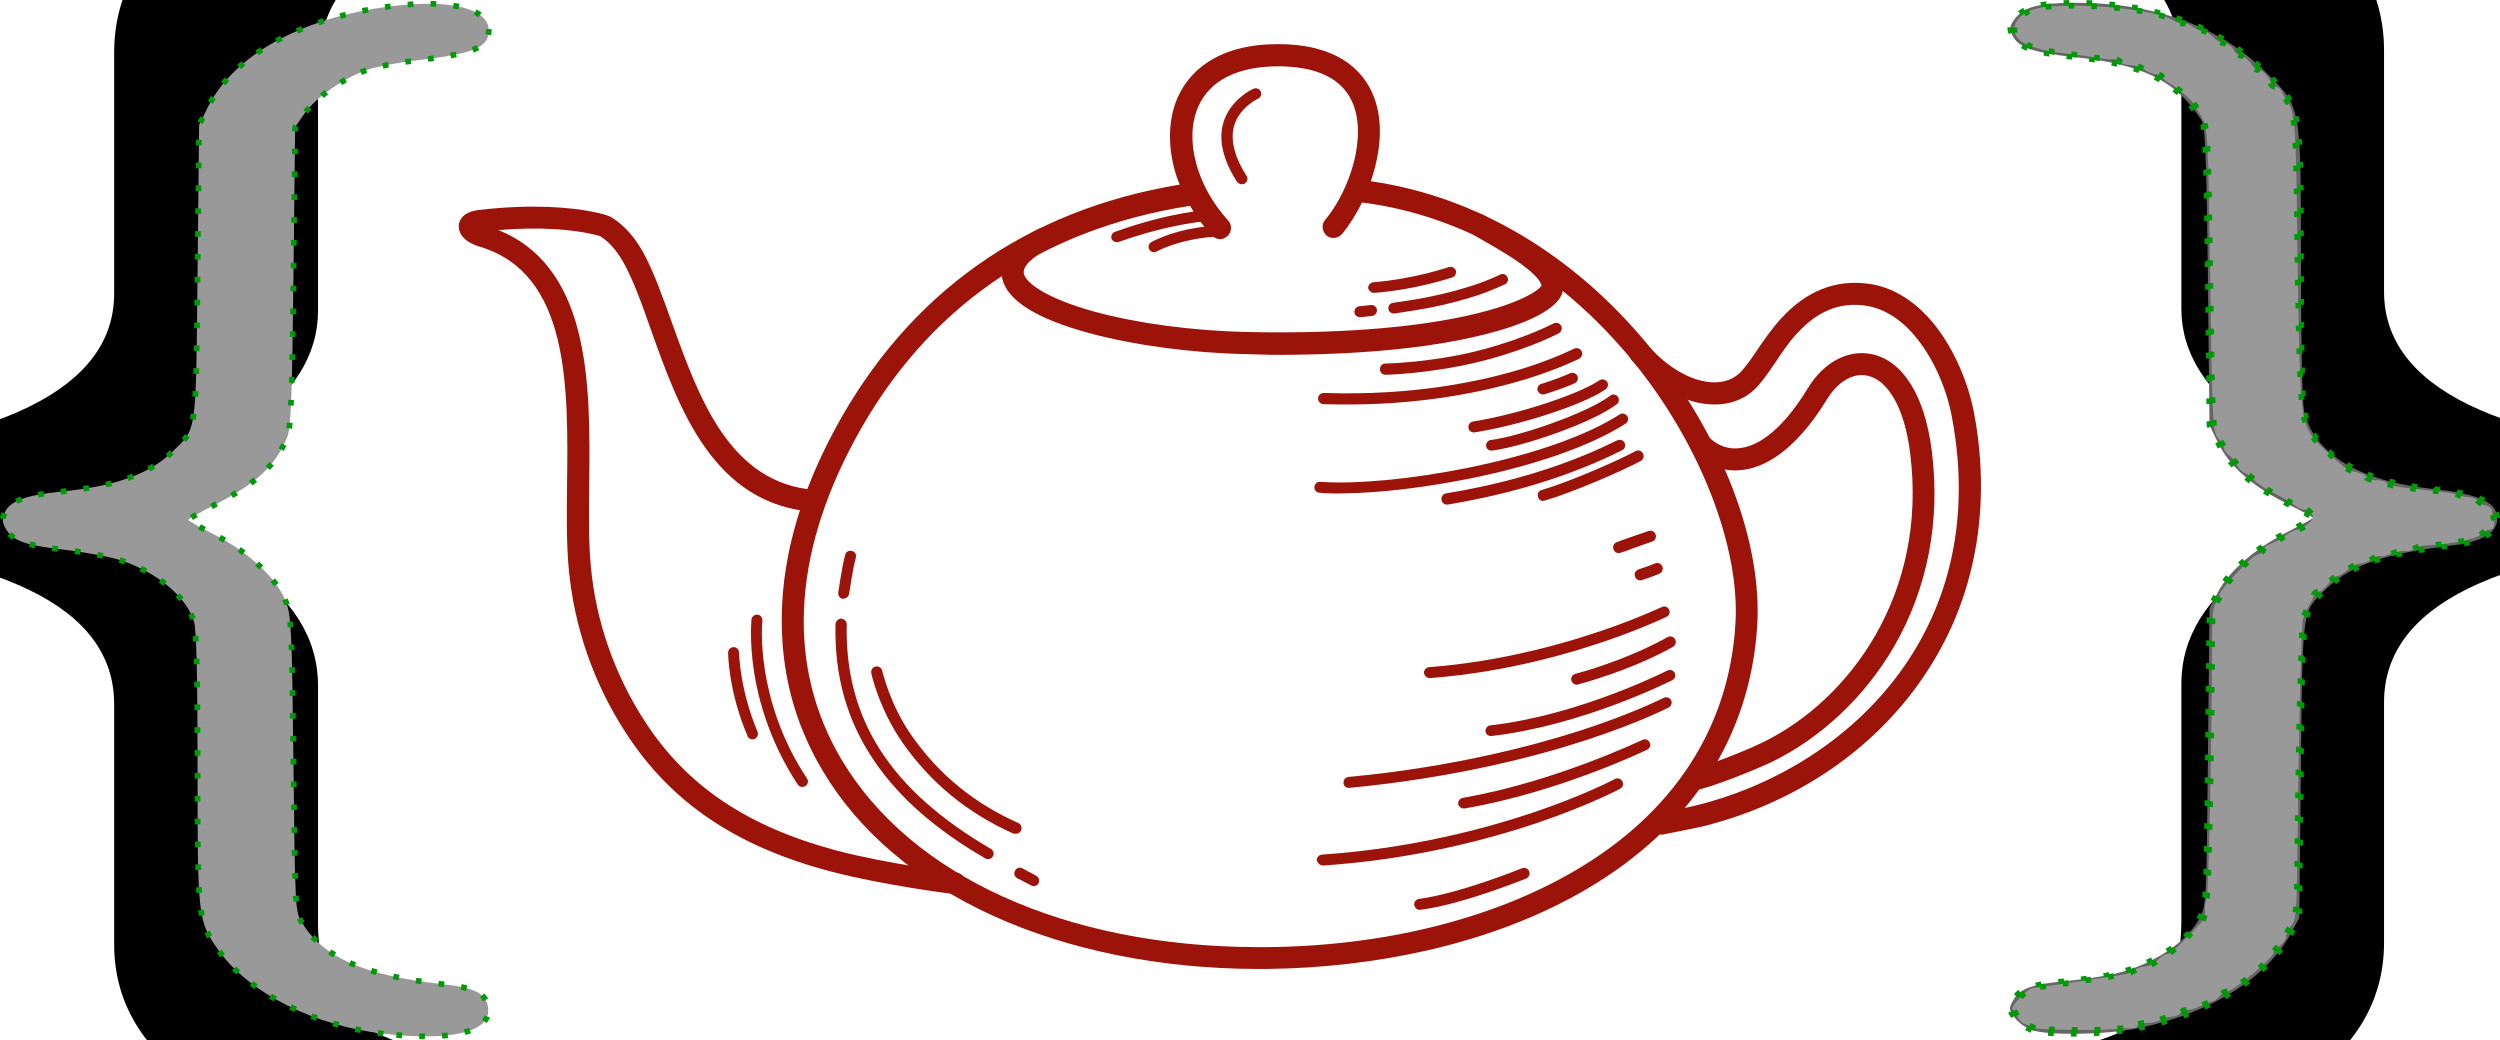
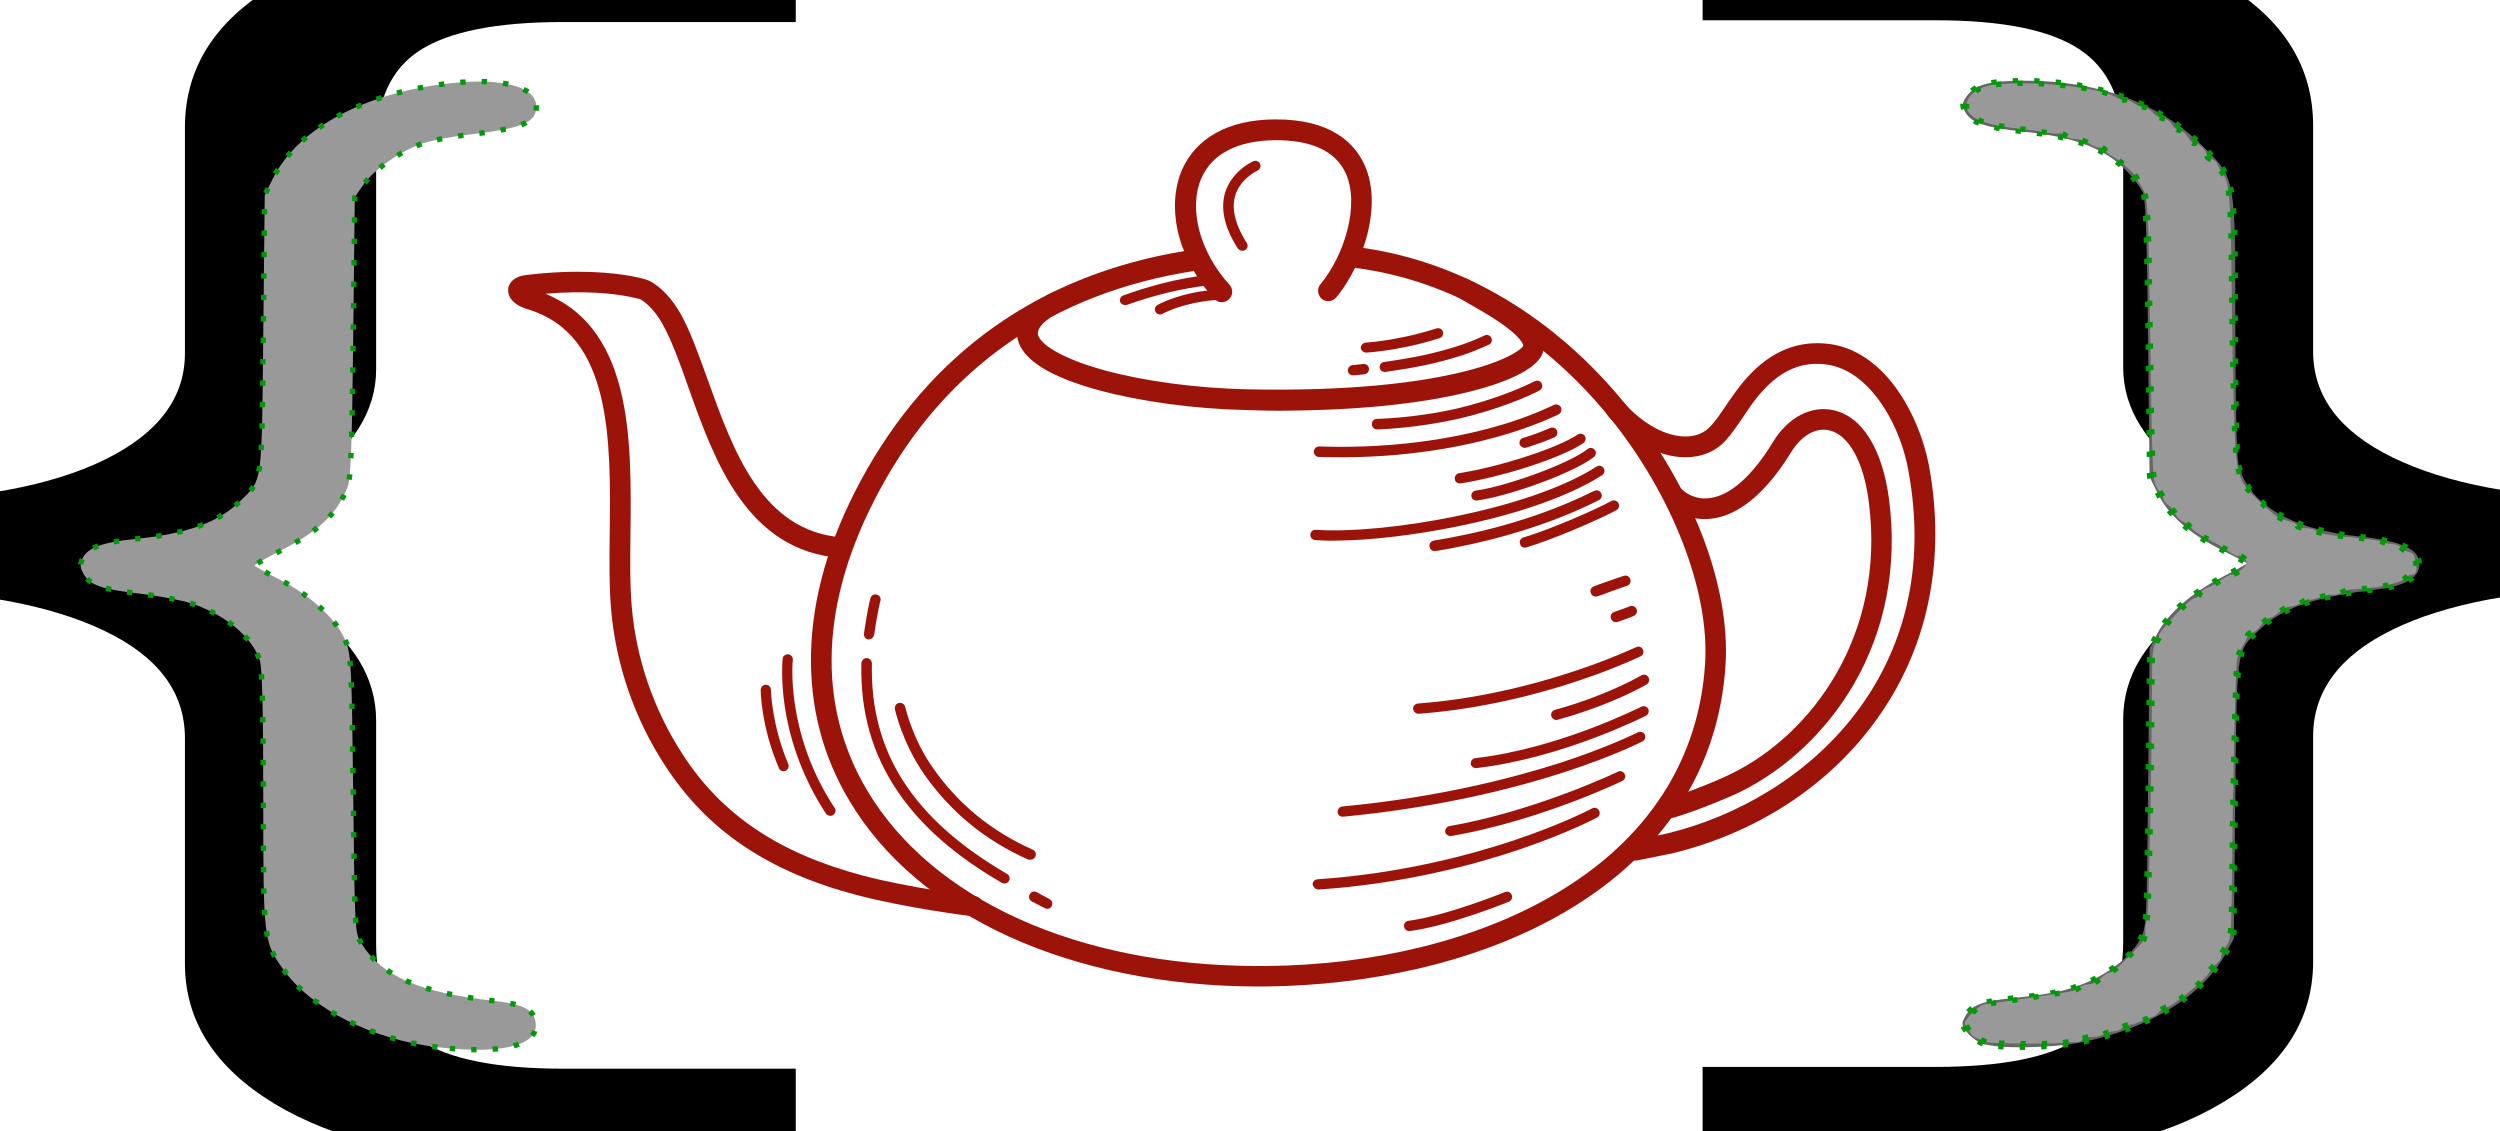
- <svg xmlns="http://www.w3.org/2000/svg" version="1.1" id="Layer_1" x="0px" y="0px" viewBox="0 0 824.236 342.635" xml:space="preserve" width="824.236" height="342.635">
+ <svg xmlns="http://www.w3.org/2000/svg" version="1.1" id="Layer_1" x="0px" y="0px" viewBox="0 0 160.194 72.435" xml:space="preserve" width="160.194" height="72.435">
  <defs id="defs1042" />
  <style type="text/css" id="style950">
	.st0{fill:#9C130A;}
	.st1{fill:#666666;}
</style>
-   <g id="g1037" style="display:inline" transform="translate(-557.84,-372.9438)">
+   <g id="g1037" style="display:inline" transform="matrix(0.1822215,0,0,0.1822215,-96.65067,-62.95886)">
    <g id="teapot" style="display:inline">
      <path class="st0" d="m 984,489.9 c 29,-0.3 48.3,-3.2 60,-5.9 9.4,-2.1 25.6,-6.8 28.7,-13.9 2.8,-6.5 -4.5,-12.4 -7,-14.4 -4.5,-3.6 -10.3,-7 -14.6,-9.4 -1.7,-1 -3.2,-1.8 -4.1,-2.4 -1.7,-1.1 -3.9,-0.6 -5,1.1 -1.1,1.7 -0.6,3.9 1.1,5 1.1,0.7 2.6,1.6 4.4,2.6 4,2.3 9.6,5.5 13.7,8.8 4.5,3.6 5,5.5 4.8,5.8 -0.5,1 -6,5.7 -23.9,9.7 -13.2,3 -36.6,6.3 -73.3,5.5 -17.6,-0.4 -35.9,-2.8 -50.1,-6.7 -16,-4.4 -22.6,-9.5 -23.3,-12.5 -0.5,-2.3 2.5,-5.4 8.3,-8.4 1.8,-0.9 2.5,-3.1 1.5,-4.9 -0.9,-1.8 -3.1,-2.5 -4.9,-1.5 -9.4,4.9 -13.4,10.5 -12,16.5 1.7,7.1 11.2,13.1 28.4,17.8 14.7,4 33.6,6.6 51.9,7 5.5,0.2 10.6,0.3 15.4,0.2 z" id="path952" />
      <g id="g956">
        <path class="st0" d="m 829.1,627.1 c 11.8,19.9 31.2,36.4 56.2,47.8 24.9,11.3 54.9,17.4 86.8,17.5 1.1,0 2.3,0 3.4,0 18.3,-0.2 36.2,-2.3 53.3,-6.2 19.4,-4.5 36.9,-11.2 51.9,-20 34.6,-20.2 54.2,-50.3 56.5,-87.1 0.8,-13.3 -1.9,-28.8 -8,-44.8 -6.2,-16.2 -15.5,-32.3 -27.1,-46.5 -25,-30.8 -57.5,-50.1 -92.3,-55.1 0.5,-1.5 1,-3.1 1.4,-4.7 1.7,-6.7 2.9,-16.4 -1.2,-25 -3.4,-7.1 -11.5,-15.6 -31.1,-15.5 -0.1,0 -0.2,0 -0.4,0 -16,0.1 -27.4,6.4 -32.4,17.6 -2.9,6.7 -3.3,14.7 -1.2,23.1 0.5,1.9 1.1,3.8 1.9,5.6 -50.7,8.4 -89.4,35.7 -113.6,80.5 -11.3,20.9 -17.2,41.4 -17.6,61 -0.4,18.8 4.1,36.1 13.5,51.8 z m 10.6,-109.2 c 23.3,-43.3 61.1,-69.4 110.5,-77.1 2,3.5 4.4,6.8 7.2,9.8 1.4,1.5 3.6,1.6 5.1,0.2 0.8,-0.7 1.2,-1.7 1.2,-2.7 0,-0.9 -0.3,-1.7 -0.9,-2.4 -10.5,-11.5 -14.6,-26.9 -9.9,-37.6 3.8,-8.6 12.8,-13.2 26.1,-13.3 12.6,0 20.9,3.8 24.5,11.4 5.3,11.2 -0.4,29.2 -8.8,39.3 -0.6,0.7 -0.8,1.5 -0.8,2.3 0,1 0.5,2.1 1.3,2.8 0.7,0.6 1.5,0.8 2.3,0.8 1,0 2.1,-0.5 2.8,-1.3 2.5,-3 4.7,-6.6 6.6,-10.4 33.7,4.3 65.3,22.8 89.6,52.7 21.9,27 35.1,60.9 33.5,86.3 -2.1,34.2 -20.4,62.3 -52.9,81.3 -27.3,16 -63.3,24.9 -101.6,25.2 -1.1,0 -2.3,0 -3.4,0 -62.8,-0.2 -113.9,-23.3 -136.8,-61.8 -18,-30.3 -16.5,-66.8 4.4,-105.5 z" id="path954" />
      </g>
      <path class="st0" d="m 967.3,433.7 c 0.3,0 0.7,-0.1 1,-0.3 0.8,-0.5 1.1,-1.7 0.5,-2.5 -3.2,-5 -6.4,-12.3 -3.3,-18.5 2.4,-4.8 7.1,-6.9 7.1,-6.9 0.9,-0.4 1.3,-1.5 0.9,-2.4 -0.4,-0.9 -1.5,-1.3 -2.4,-0.9 -0.2,0.1 -5.9,2.6 -8.9,8.6 -3.1,6.1 -1.9,13.8 3.5,22.1 0.4,0.5 1,0.8 1.6,0.8 z" id="path958" />
      <path class="st0" d="m 872.6,667.8 c 1.8,0 3.3,-1.4 3.6,-3.2 0.3,-2 -1.2,-3.8 -3.1,-4 -0.2,0 -23.1,-2.9 -39.3,-7.2 -29.4,-7.8 -49.6,-21.3 -63.4,-42.7 -10,-15.4 -16.2,-33.2 -17.8,-51.4 -0.7,-7.6 -0.6,-16.6 -0.5,-26.2 0.2,-16.5 0.4,-35.3 -3.6,-50.9 -4.3,-17 -13,-28 -26.3,-33.4 14.2,-1.2 24,0 28.8,0.9 3.7,0.7 4.6,1.1 4.7,1.1 2.9,1.8 5.4,4.7 7.6,8.5 3.3,5.9 6.2,13.9 9.2,22.5 9.1,25.6 20.5,57.5 53.6,59.9 2,0.1 3.7,-1.4 3.9,-3.3 0.1,-2 -1.4,-3.7 -3.3,-3.9 -28.3,-2.1 -38.4,-30.3 -47.3,-55.1 -3.2,-8.8 -6.1,-17.2 -9.7,-23.6 -2.8,-4.9 -6.2,-8.7 -10.1,-11.1 -1.3,-0.8 -3.1,-1.3 -7.2,-2.1 -5.9,-1.1 -18.5,-2.6 -36.9,-0.4 -5.4,0.7 -6.3,3.7 -6.4,5 -0.1,1.5 0.3,5.1 7,7.1 29.5,8.9 29.1,46 28.7,78.7 -0.1,9.7 -0.2,18.9 0.5,26.9 1.7,19.4 8.2,38.3 18.9,54.7 14.9,23 36.4,37.5 67.7,45.7 16.7,4.4 39.3,7.3 40.3,7.4 0.1,0.1 0.3,0.1 0.4,0.1 z" id="path960" />
      <path class="st0" d="m 1115.9,633.7 c 0.2,0 0.4,0 0.6,-0.1 5.8,-1.1 20.2,-6.9 25.8,-9.6 16.2,-8 30.4,-21.4 40,-37.9 11.1,-19.2 15.4,-41.6 12.4,-64.8 -2.3,-17.9 -9.5,-29.5 -19.8,-31.6 -7.7,-1.6 -15.8,2.6 -21,11.2 -9.4,15.4 -17.5,19.3 -22.6,19.8 -5.3,0.6 -8.7,-2.3 -9.9,-3.5 -1.4,-1.4 -3.7,-1.5 -5.1,-0.1 -1.4,1.4 -1.5,3.7 -0.1,5.1 4.1,4.3 9.9,6.4 15.9,5.7 6.8,-0.7 17.1,-5.4 28.1,-23.3 3.6,-5.9 8.6,-8.8 13.3,-7.8 7,1.5 12.3,11 14.1,25.5 5.9,46.5 -20,81.4 -48.4,95.3 -5.6,2.8 -19.3,8.2 -23.9,9 -2,0.4 -3.3,2.3 -2.9,4.2 0.2,1.7 1.8,2.9 3.5,2.9 z" id="path962" />
      <path class="st0" d="m 1105.8,648.1 c 0.2,0 0.5,0 0.7,-0.1 l 11.4,-2.3 c 0,0 0.1,0 0.1,0 30.1,-7.2 55.9,-24.1 72.6,-47.6 8.7,-12.2 14.7,-25.8 17.8,-40.4 3.3,-15.4 3.4,-31.8 0.3,-48.5 -2.2,-11.4 -7.5,-22.9 -14.3,-30.7 -5.9,-6.8 -13,-11 -20.5,-12 -10.9,-1.5 -20.6,2.4 -28.9,11.5 -3.1,3.4 -5.6,7.1 -7.8,10.3 -1.7,2.6 -3.4,5 -5.1,6.9 -2.2,2.5 -5.3,3.8 -9,3.8 -7,0 -15.1,-4.5 -21.8,-12 -1.3,-1.5 -3.6,-1.6 -5.1,-0.3 -1.5,1.3 -1.6,3.6 -0.3,5.1 8.1,9.2 18,14.5 27.2,14.5 5.8,0 10.8,-2.1 14.4,-6.2 2,-2.3 3.8,-4.9 5.7,-7.7 2.1,-3.2 4.3,-6.5 7.1,-9.5 6.7,-7.4 14.1,-10.4 22.5,-9.2 5.7,0.8 11.3,4.1 16,9.6 6,6.9 10.7,17 12.6,27.3 13.3,70.8 -34.8,116 -85.2,128.1 L 1105,641 c -2,0.4 -3.2,2.3 -2.8,4.3 0.3,1.7 1.9,2.9 3.6,2.8 z" id="path964" />
      <path class="st0" d="m 1003.7,506.3 c 25.4,-0.2 45,-4.6 57.4,-8.4 11.2,-3.5 17.1,-6.6 17.4,-6.7 0.9,-0.5 1.2,-1.6 0.8,-2.5 -0.5,-0.9 -1.6,-1.2 -2.5,-0.8 v 0 c -0.1,0 -5.9,3.1 -16.7,6.5 -13.6,4.2 -36.1,9.1 -65.8,8.1 -1,0 -1.9,0.8 -1.9,1.8 0,1 0.8,1.9 1.8,1.9 3.2,0.1 6.4,0.1 9.5,0.1 z" id="path966" />
      <path class="st0" d="m 1043.7,515.5 c 0.1,0 0.2,0 0.3,0 15.2,-2.4 35.8,-9.1 43.2,-14.2 0.8,-0.6 1,-1.7 0.5,-2.5 -0.6,-0.8 -1.7,-1 -2.5,-0.5 -6.9,4.7 -27.1,11.3 -41.7,13.6 -1,0.2 -1.7,1.1 -1.5,2.1 0,0.8 0.8,1.5 1.7,1.5 z" id="path968" />
      <path class="st0" d="m 1000.8,535.6 c 11.6,-0.1 26.8,-1.9 41.7,-4.9 21.7,-4.4 39.9,-10.8 51.3,-18.1 0.8,-0.5 1.1,-1.7 0.5,-2.5 -0.5,-0.8 -1.7,-1.1 -2.5,-0.5 -24,15.4 -75.6,23.9 -98.7,22.2 -1,-0.1 -1.9,0.7 -1.9,1.7 -0.1,1 0.7,1.9 1.7,1.9 2.4,0.2 5,0.3 7.9,0.2 z" id="path970" />
      <path class="st0" d="m 1066.6,538.1 c 0.2,0 0.3,0 0.5,-0.1 9,-2.6 26.1,-10 31.7,-13.1 0.9,-0.5 1.2,-1.6 0.7,-2.5 -0.5,-0.9 -1.6,-1.2 -2.5,-0.7 -5.4,3 -22.2,10.3 -30.9,12.8 -1,0.3 -1.5,1.3 -1.2,2.2 0.2,0.9 0.9,1.4 1.7,1.4 z" id="path972" />
      <path class="st0" d="m 1002.5,632.7 c 0.1,0 0.1,0 0.2,0 34.5,-3.3 61.3,-10.3 77.6,-15.6 17.8,-5.8 27.3,-10.7 27.7,-10.9 0.9,-0.5 1.2,-1.6 0.8,-2.4 -0.5,-0.9 -1.6,-1.2 -2.4,-0.8 -0.1,0 -9.7,5 -27.2,10.7 -16.2,5.2 -42.7,12.2 -76.8,15.4 -1,0.1 -1.7,1 -1.6,2 0,0.9 0.8,1.6 1.7,1.6 z" id="path974" />
      <path class="st0" d="m 1040.4,639.5 c 0.1,0 0.2,0 0.3,0 30.9,-5.3 59.9,-19.2 60.2,-19.4 0.9,-0.4 1.3,-1.5 0.8,-2.4 -0.4,-0.9 -1.5,-1.3 -2.4,-0.8 -0.3,0.1 -28.8,13.8 -59.2,19.1 -1,0.2 -1.6,1.1 -1.5,2.1 0.2,0.8 1,1.4 1.8,1.4 z" id="path976" />
      <path class="st0" d="m 994,658.3 c 0,0 0.1,0 0.1,0 30,-2 55,-8.8 70.7,-14.1 17,-5.8 26.8,-11 27.2,-11.2 0.9,-0.5 1.2,-1.6 0.7,-2.5 -0.5,-0.9 -1.6,-1.2 -2.5,-0.7 -0.1,0.1 -10,5.3 -26.8,11 -15.5,5.2 -40.1,11.9 -69.7,13.9 -1,0.1 -1.8,0.9 -1.7,1.9 0.3,1 1.1,1.7 2,1.7 z" id="path978" />
      <path class="st0" d="m 1091.5,555.3 c 0.2,0 0.4,0 0.6,-0.1 1.3,-0.4 2.7,-0.9 4.2,-1.5 2,-0.7 4.2,-1.5 6.2,-2.2 1,-0.3 1.5,-1.3 1.2,-2.3 -0.3,-1 -1.3,-1.5 -2.3,-1.2 -2.2,0.7 -4.3,1.5 -6.4,2.2 -1.5,0.5 -2.8,1 -4.1,1.5 -0.9,0.3 -1.5,1.3 -1.1,2.3 0.2,0.8 0.9,1.3 1.7,1.3 z" id="path980" />
      <path class="st0" d="m 1098.6,564.3 c 0.2,0 0.4,0 0.6,-0.1 0.2,-0.1 4,-1.3 5.7,-2.1 0.9,-0.4 1.4,-1.4 1,-2.4 -0.4,-0.9 -1.4,-1.4 -2.4,-1 -1.6,0.7 -5.5,2 -5.5,2 -0.9,0.3 -1.5,1.3 -1.1,2.3 0.2,0.8 0.9,1.3 1.7,1.3 z" id="path982" />
      <path class="st0" d="m 1029.2,596.5 c 0,0 0.1,0 0.1,0 25.5,-1.9 48.2,-8.6 62.7,-13.9 9.5,-3.5 15.1,-6.2 15.3,-6.3 0.9,-0.4 1.3,-1.5 0.8,-2.4 -0.4,-0.9 -1.5,-1.3 -2.4,-0.8 -0.1,0 -5.7,2.7 -15,6.1 -14.3,5.2 -36.6,11.8 -61.7,13.7 -1,0.1 -1.7,0.9 -1.7,1.9 0.2,1 1,1.7 1.9,1.7 z" id="path984" />
      <path class="st0" d="m 1077.7,598.7 c 0.1,0 0.3,0 0.4,-0.1 8.2,-2.2 21.3,-6.7 31.3,-12.4 0.9,-0.5 1.2,-1.6 0.7,-2.5 -0.5,-0.9 -1.6,-1.2 -2.5,-0.7 -9.7,5.5 -22.4,10 -30.4,12.1 -1,0.3 -1.5,1.2 -1.3,2.2 0.2,0.8 1,1.4 1.8,1.4 z" id="path986" />
      <path class="st0" d="m 822.4,632.4 c 0.3,0 0.7,-0.1 1,-0.3 0.8,-0.6 1.1,-1.7 0.5,-2.5 -17.3,-26.1 -14.8,-51.8 -14.7,-52 0.1,-1 -0.6,-1.9 -1.6,-2 -1,-0.1 -1.9,0.6 -2,1.6 0,0.3 -0.7,6.9 0.8,17 1.4,9.2 5.1,23.2 14.5,37.5 0.4,0.5 1,0.7 1.5,0.7 z" id="path988" />
      <path class="st0" d="m 805.9,616.7 c 0.2,0 0.5,0 0.7,-0.1 0.9,-0.4 1.4,-1.5 1,-2.4 -5.9,-14 -6.1,-26 -6.1,-26.1 0,-1 -0.8,-1.8 -1.8,-1.8 0,0 0,0 0,0 -1,0 -1.8,0.8 -1.8,1.8 0,0.5 0.1,12.8 6.4,27.5 0.2,0.7 0.9,1.1 1.6,1.1 z" id="path990" />
      <path class="st0" d="m 926.1,452.8 c 0.2,0 0.4,0 0.6,-0.1 18.1,-6.4 29.8,-6.9 29.9,-6.9 1,0 1.8,-0.9 1.7,-1.9 0,-1 -0.9,-1.8 -1.9,-1.7 -0.5,0 -12.4,0.5 -31,7.2 -0.9,0.3 -1.4,1.4 -1.1,2.3 0.3,0.6 1,1.1 1.8,1.1 z" id="path992" />
      <path class="st0" d="m 938.3,456.1 c 0.3,0 0.5,-0.1 0.8,-0.2 7,-3.6 15.8,-4.9 21.1,-5 1,0 1.8,-0.8 1.8,-1.8 0,-1 -0.8,-1.8 -1.8,-1.8 -6,0.1 -15.1,1.5 -22.7,5.4 -0.9,0.5 -1.2,1.5 -0.8,2.4 0.3,0.6 0.9,1 1.6,1 z" id="path994" />
      <path class="st0" d="m 1017.4,476.3 c 0.1,0 0.2,0 0.2,0 9.4,-1.4 16.8,-2.6 27.1,-5.9 4.9,-1.6 9.1,-3.7 9.3,-3.7 0.9,-0.4 1.3,-1.5 0.8,-2.4 -0.4,-0.9 -1.5,-1.3 -2.4,-0.8 0,0 -4.1,2 -8.8,3.5 -10,3.2 -17,4.4 -26.5,5.8 -1,0.1 -1.7,1.1 -1.5,2.1 0.1,0.8 0.9,1.4 1.8,1.4 z" id="path996" />
      <path class="st0" d="m 1014.6,496.5 c 0,0 0,0 0,0 0.3,0 6.6,-0.1 15.6,-1.4 6.1,-0.8 12,-2 17.4,-3.4 15.3,-4.1 23.8,-8.7 24.2,-8.9 0.9,-0.5 1.2,-1.6 0.7,-2.5 -0.5,-0.9 -1.6,-1.2 -2.5,-0.7 -0.1,0 -8.5,4.6 -23.4,8.6 -5.2,1.4 -10.9,2.5 -16.9,3.3 -8.7,1.2 -15.1,1.3 -15.1,1.3 -1,0 -1.8,0.8 -1.8,1.8 0,1.1 0.8,1.9 1.8,1.9 z" id="path998" />
      <path class="st0" d="m 1049.6,521.5 c 0.1,0 0.1,0 0.2,0 10.7,-1.4 33.7,-9.5 41.1,-15.3 0.8,-0.6 0.9,-1.8 0.3,-2.5 -0.6,-0.8 -1.8,-0.9 -2.5,-0.3 -6.9,5.4 -29.3,13.3 -39.3,14.6 -1,0.1 -1.7,1 -1.6,2 0.1,0.9 0.9,1.6 1.8,1.5 z" id="path1000" />
      <path class="st0" d="m 1066.6,503 c 0.2,0 0.4,0 0.5,-0.1 l 0.4,-0.1 c 3.1,-1 6.4,-2.1 9.5,-3.5 0.9,-0.4 1.3,-1.5 0.9,-2.4 -0.4,-0.9 -1.5,-1.3 -2.4,-0.9 -2.9,1.3 -6,2.4 -9.1,3.4 l -0.4,0.1 c -1,0.3 -1.5,1.3 -1.2,2.3 0.3,0.7 1,1.2 1.8,1.2 z" id="path1002" />
      <path class="st0" d="m 1034.9,539.3 c 0.1,0 0.2,0 0.3,0 14.4,-2.4 36,-7.3 56.6,-17.5 0.3,-0.2 0.6,-0.3 0.8,-0.4 0.9,-0.4 1.3,-1.5 0.9,-2.4 -0.4,-0.9 -1.5,-1.3 -2.4,-0.9 -0.2,0.1 -0.5,0.2 -0.9,0.4 -20.2,10 -41.4,14.8 -55.6,17.1 -1,0.2 -1.7,1.1 -1.5,2.1 0.1,1 0.9,1.6 1.8,1.6 z" id="path1004" />
      <path class="st0" d="m 1049.4,615.6 c 0.1,0 0.1,0 0.2,0 30.3,-3.5 59.3,-18.3 59.6,-18.4 0.9,-0.5 1.2,-1.5 0.8,-2.4 -0.5,-0.9 -1.5,-1.2 -2.4,-0.8 -0.3,0.1 -28.8,14.7 -58.4,18.1 -1,0.1 -1.7,1 -1.6,2 0.1,0.9 0.9,1.5 1.8,1.5 z" id="path1006" />
      <path class="st0" d="m 1026,672.9 c 0.1,0 0.1,0 0.2,0 13.9,-1.8 33.9,-10 34.8,-10.3 0.9,-0.4 1.4,-1.4 1,-2.4 -0.4,-0.9 -1.4,-1.4 -2.4,-1 -0.2,0.1 -20.4,8.3 -33.9,10.1 -1,0.1 -1.7,1 -1.6,2 0.2,1 1,1.7 1.9,1.6 z" id="path1008" />
      <path class="st0" d="m 883.6,656.2 c 0.6,0 1.2,-0.3 1.6,-0.9 0.5,-0.9 0.2,-2 -0.7,-2.5 -33.1,-19.3 -48.2,-42.8 -47.5,-74 0,-1 -0.8,-1.8 -1.8,-1.9 -1,0 -1.8,0.8 -1.9,1.8 -0.4,17.2 3.8,32 12.9,45.3 8.1,11.9 20,22.4 36.4,31.9 0.3,0.2 0.6,0.3 1,0.3 z" id="path1010" />
      <path class="st0" d="m 897.7,664.8 c -0.9,-0.5 -1.9,-1 -2.9,-1.5 -0.1,-0.1 -0.4,-0.2 -0.6,-0.3 -0.1,-0.1 -0.2,-0.1 -0.3,-0.2 -0.4,-0.1 -0.8,-0.3 -1.1,-0.6 -0.8,-0.8 -0.6,-1.9 -0.1,-2.5 1,-1.3 2.3,-0.5 3.3,0.1 0.2,0.1 0.4,0.2 0.5,0.3 1,0.5 2,1 3,1.6 0.9,0.5 1.2,1.6 0.7,2.5 -0.3,0.6 -0.9,0.9 -1.6,0.9 -0.3,-0.1 -0.6,-0.1 -0.9,-0.3 z m -2.2,-5 c 0,0 0,0 0,0 0,0 0,0 0,0 z" id="path1012" />
      <path class="st0" d="m 836,570.3 c 0.9,0 1.6,-0.7 1.8,-1.6 0,-0.1 1.2,-8.2 2.2,-11.9 0.3,-1 -0.3,-2 -1.3,-2.2 -1,-0.3 -2,0.3 -2.2,1.3 -1.1,3.9 -2.2,12 -2.3,12.4 -0.1,1 0.5,1.9 1.5,2.1 0.2,-0.1 0.3,-0.1 0.3,-0.1 z" id="path1014" />
      <path class="st0" d="m 892.9,647.8 c 0.7,0 1.3,-0.4 1.6,-1.1 0.4,-0.9 0,-2 -0.9,-2.4 -14.6,-6.5 -26.1,-15.9 -35.1,-28.7 -7.4,-10.5 -9.7,-21.4 -9.8,-21.5 -0.2,-1 -1.2,-1.6 -2.2,-1.4 -1,0.2 -1.6,1.2 -1.4,2.2 0.1,0.5 2.6,11.8 10.3,22.9 9.4,13.4 21.4,23.2 36.6,30 0.4,0 0.6,0 0.9,0 z" id="path1016" />
      <path class="st0" d="m 1006.2,477.5 c 0.1,0 0.1,0 0.2,0 0.4,0 1.2,-0.1 2,-0.2 l 1.8,-0.2 c 1,-0.1 1.7,-1 1.6,-2 -0.1,-1 -1,-1.7 -2,-1.6 l -1.8,0.2 c -0.8,0.1 -1.6,0.2 -2,0.2 -1,0.1 -1.7,1 -1.6,2 0,0.9 0.8,1.6 1.8,1.6 z" id="path1018" />
      <path class="st0" d="m 1010.8,469.5 c 0,0 0.1,0 0.1,0 14.2,-1.1 25.3,-5 25.8,-5.1 0.9,-0.3 1.4,-1.4 1.1,-2.3 -0.3,-0.9 -1.4,-1.4 -2.3,-1.1 -0.1,0 -11.2,3.9 -24.9,5 -1,0.1 -1.7,1 -1.7,1.9 0.2,0.9 1,1.6 1.9,1.6 z" id="path1020" />
    </g>
    <g id="g1035" style="display:none">
      <g id="g1033">
        <g id="g1027">
          <g id="g1025">
            <path class="st1" d="m 1132,771.2 c -2,-1.9 -3.1,-4.5 -3.1,-7.2 0,-5.5 4.3,-9.9 9.7,-10.1 21.1,-0.7 38.8,-4.7 52.6,-12 15,-7.9 26.2,-19.3 33.2,-33.7 7.1,-14.6 10.6,-32.6 10.6,-53.5 v -27.1 c 0,-24.1 3.5,-43.3 10.3,-57 6.8,-13.7 18.7,-24.1 35.4,-30.7 -16.7,-6.5 -28.6,-16.7 -35.4,-30.5 -6.8,-13.7 -10.3,-32.9 -10.3,-57 v -27.1 c 0,-20.9 -3.6,-38.9 -10.6,-53.5 -7,-14.4 -18.1,-25.7 -33.2,-33.7 -13.8,-7.3 -31.4,-11.3 -52.6,-12 -5.4,-0.2 -9.7,-4.6 -9.7,-10.1 0,-2.7 1.1,-5.3 3.1,-7.2 2,-1.9 4.6,-2.9 7.4,-2.8 38.5,1.2 68,12.1 87.6,32.5 20.8,21.6 31.1,50.8 30.7,86.9 v 27.1 c 0,21.3 2.5,37.5 7.4,48.2 4.8,10.4 13.5,17.7 26.7,22.1 2.6,0.9 5.5,1.7 8.7,2.4 6.9,1.6 11.7,7.6 11.7,14.7 0,7 -4.7,13 -11.5,14.6 -3.2,0.8 -6.2,1.6 -8.8,2.5 -13.1,4.6 -22.1,12.1 -26.8,22.4 -4.9,10.7 -7.4,26.9 -7.4,48.2 v 27.1 c 0.5,36.1 -9.9,65.3 -30.7,86.9 -19.6,20.3 -49.1,31.2 -87.6,32.5 -0.1,0 -0.2,0 -0.3,0 -2.7,-0.1 -5.2,-1.1 -7.1,-2.9 z m 4.2,-458.1 c -0.8,0.8 -1.2,1.8 -1.2,2.9 0,2.2 1.7,4 3.9,4.1 22,0.7 40.6,5 55.2,12.7 16.2,8.6 28.2,20.8 35.8,36.4 7.5,15.4 11.2,34.3 11.2,56.1 v 27.1 c 0,23.2 3.2,41.4 9.6,54.3 v 0 c 6.2,12.6 17.4,22 33.2,27.9 2.1,0.8 4.5,1.6 7,2.3 l 9.8,2.8 -9.7,2.9 c -2.5,0.8 -4.9,1.5 -7,2.4 -15.8,6.1 -27,15.6 -33.2,28.2 -6.4,12.9 -9.6,31.2 -9.6,54.3 v 27.1 c 0,21.8 -3.8,40.7 -11.2,56.1 -7.5,15.6 -19.6,27.8 -35.8,36.4 -14.6,7.7 -33.1,12 -55.2,12.7 -2.2,0.1 -3.9,1.9 -3.9,4.1 0,1.1 0.4,2.1 1.2,2.9 0.8,0.8 1.9,1.2 3,1.2 36.9,-1.2 65,-11.5 83.4,-30.6 19.7,-20.4 29.4,-48.2 29,-82.7 v -27.1 c 0,-22.2 2.7,-39.2 7.9,-50.7 5.4,-11.8 15.6,-20.4 30.2,-25.6 2.8,-1 6,-1.9 9.4,-2.7 4.1,-1 6.9,-4.6 6.9,-8.8 0,-4.2 -2.9,-7.9 -7,-8.8 -3.4,-0.8 -6.5,-1.6 -9.3,-2.6 -14.7,-5 -24.9,-13.5 -30.3,-25.3 -5.2,-11.5 -7.9,-28.5 -7.9,-50.7 v -27.2 c 0.4,-34.4 -9.3,-62.2 -29,-82.6 -18.5,-19.2 -46.5,-29.5 -83.4,-30.6 0,0 -0.1,0 -0.1,0 -1.2,0 -2.2,0.4 -2.9,1.1 z" id="path1023" />
          </g>
        </g>
        <g id="g1031">
          <path class="st1" d="m 780.7,774 c -38.5,-1.2 -68,-12.1 -87.6,-32.5 -20.8,-21.6 -31.1,-50.8 -30.7,-86.8 v -27.1 c 0,-21.3 -2.5,-37.5 -7.4,-48.2 -4.7,-10.3 -13.7,-17.8 -26.8,-22.4 -2.6,-0.9 -5.6,-1.8 -8.8,-2.5 -6.8,-1.6 -11.5,-7.6 -11.5,-14.6 0,-7.1 4.8,-13.1 11.7,-14.7 v 0 c 3.2,-0.7 6.1,-1.5 8.7,-2.4 13.2,-4.5 22,-11.7 26.7,-22.1 4.9,-10.7 7.4,-26.9 7.4,-48.2 v -27.1 c -0.5,-36.1 9.9,-65.3 30.7,-86.9 19.6,-20.3 49.1,-31.2 87.6,-32.5 2.8,-0.1 5.4,0.9 7.4,2.8 2,1.9 3.1,4.5 3.1,7.2 0,5.5 -4.3,9.9 -9.7,10.1 -21.1,0.7 -38.8,4.7 -52.6,12 -15,7.9 -26.2,19.3 -33.2,33.7 -7.1,14.6 -10.6,32.6 -10.6,53.5 v 27.1 c 0,24.1 -3.5,43.3 -10.3,57 -6.8,13.7 -18.7,24 -35.4,30.5 16.7,6.7 28.6,17 35.4,30.7 6.8,13.7 10.3,32.9 10.3,57 v 27.1 c 0,20.9 3.6,38.9 10.6,53.5 7,14.4 18.1,25.7 33.2,33.7 13.8,7.3 31.4,11.3 52.6,12 5.5,0.2 9.7,4.6 9.7,10.1 0,2.7 -1.1,5.3 -3.1,7.2 -1.9,1.8 -4.4,2.9 -7,2.9 -0.2,-0.1 -0.3,-0.1 -0.4,-0.1 z m 0.1,-462 c -36.9,1.2 -65,11.5 -83.4,30.6 -19.7,20.4 -29.4,48.2 -29,82.7 v 27.1 c 0,22.2 -2.7,39.2 -7.9,50.7 -5.4,11.8 -15.6,20.4 -30.3,25.3 -2.8,0.9 -5.9,1.8 -9.3,2.6 v 0 c -4.1,0.9 -7,4.6 -7,8.8 0,4.2 2.8,7.8 6.9,8.8 3.4,0.8 6.6,1.7 9.4,2.7 14.7,5.2 24.8,13.8 30.2,25.6 5.2,11.5 7.9,28.5 7.9,50.7 v 27.2 c -0.4,34.4 9.3,62.2 29,82.6 18.5,19.2 46.5,29.5 83.4,30.6 1.1,0 2.2,-0.4 3,-1.2 0.8,-0.8 1.2,-1.8 1.2,-2.9 0,-2.2 -1.7,-4 -3.9,-4.1 -22,-0.7 -40.6,-5 -55.2,-12.7 -16.2,-8.6 -28.2,-20.8 -35.8,-36.4 -7.5,-15.4 -11.2,-34.3 -11.2,-56.1 v -27.1 c 0,-23.2 -3.2,-41.4 -9.6,-54.3 -6.3,-12.6 -17.4,-22.1 -33.2,-28.2 -2.1,-0.8 -4.5,-1.6 -7,-2.4 l -9.8,-2.9 9.8,-2.8 c 2.5,-0.7 4.9,-1.5 7,-2.3 15.8,-5.9 26.9,-15.3 33.2,-27.9 6.4,-12.9 9.6,-31.2 9.6,-54.3 v -27.1 c 0,-21.8 3.8,-40.7 11.2,-56.1 7.5,-15.6 19.6,-27.8 35.8,-36.4 14.6,-7.7 33.1,-12 55.2,-12.7 2.2,-0.1 3.9,-1.9 3.9,-4.1 0,-1.1 -0.4,-2.1 -1.2,-2.9 -0.8,-0.8 -1.8,-1.2 -2.9,-1.2 0.1,0.1 0.1,0.1 0,0.1 z" id="path1029" />
        </g>
      </g>
    </g>
  </g>
-   <g id="layer1" transform="translate(-557.84,-372.9438)">
-     <text xml:space="preserve" style="font-style:normal;font-variant:normal;font-weight:normal;font-stretch:normal;font-size:602.883px;line-height:1.25;font-family:'Courier New';-inkscape-font-specification:'Courier New';display:inline;stroke-width:6.28" x="308.637" y="856.867" id="text3345" transform="scale(1.304676,0.7664741)">
-       <tspan id="tspan3343" x="308.637" y="856.867" style="stroke-width:6.28">{</tspan>
+   <g id="layer1" transform="translate(-552.8402,-373.9443)">
+     <text xml:space="preserve" style="font-style:normal;font-variant:normal;font-weight:normal;font-stretch:normal;font-size:109.858px;line-height:1.25;font-family:'Courier New';-inkscape-font-specification:'Courier New';display:inline;stroke-width:1.144" x="405.898" y="561.875" id="text3345" transform="scale(1.304676,0.7664741)">
+       <tspan id="tspan3343" x="405.898" y="561.875" style="stroke-width:1.144">{</tspan>
    </text>
-     <text xml:space="preserve" style="font-style:normal;font-variant:normal;font-weight:normal;font-stretch:normal;font-size:602.883px;line-height:1.25;font-family:'Courier New';-inkscape-font-specification:'Courier New';display:inline;stroke-width:6.28" x="816.304" y="856.066" id="text3345-8" transform="scale(1.304676,0.7664741)">
-       <tspan id="tspan3343-7" x="816.304" y="856.066" style="stroke-width:6.28">}</tspan>
+     <text xml:space="preserve" style="font-style:normal;font-variant:normal;font-weight:normal;font-stretch:normal;font-size:109.858px;line-height:1.25;font-family:'Courier New';-inkscape-font-specification:'Courier New';display:inline;stroke-width:1.144" x="498.406" y="561.729" id="text3345-8" transform="scale(1.304676,0.7664741)">
+       <tspan id="tspan3343-7" x="498.406" y="561.729" style="stroke-width:1.144">}</tspan>
    </text>
-     <path style="fill:#999999;stroke:#009a08;stroke-width:1.884;stroke-dasharray:1.884, 5.651" d="m 684.255,713.752 c -22.723,-2.6 -44.282,-13.439 -54.157,-27.229 -7.044,-9.837 -7.12,-10.477 -7.12,-60.292 0,-30.724 -0.365,-45.594 -1.185,-48.333 -2.429,-8.108 -12.012,-16.177 -23.949,-20.164 -3.432,-1.147 -11.713,-2.715 -18.402,-3.485 -13.45,-1.548 -17.434,-2.965 -19.698,-7.005 -1.235,-2.203 -1.289,-3.222 -0.29,-5.415 1.696,-3.722 6.935,-5.648 18.497,-6.798 18.027,-1.794 29.111,-5.759 36.711,-13.135 8.166,-7.925 7.744,-4.921 8.316,-59.257 l 0.511,-48.511 2.779,-5.659 c 8.775,-17.867 32.499,-30.547 63.159,-33.757 17.945,-1.879 29.551,1.366 29.551,8.263 0,5.741 -4.928,7.717 -25.021,10.033 -5.055,0.583 -11.719,1.887 -14.809,2.9 -7.622,2.497 -17.169,9.106 -20.914,14.477 l -3.086,4.426 -0.548,49.191 c -0.428,38.457 -0.856,49.971 -1.961,52.765 -3.794,9.597 -10.091,15.509 -24.188,22.709 -4.69,2.395 -8.528,4.585 -8.528,4.866 0,0.281 4.019,2.553 8.932,5.049 11.092,5.636 20.429,14.469 23.271,22.015 1.753,4.654 1.972,9.407 2.473,53.617 0.547,48.314 0.559,48.526 2.887,52.269 7.119,11.448 20.373,17.224 46.131,20.102 11.065,1.236 14.672,3.148 15.162,8.037 0.783,7.797 -12.059,10.893 -34.524,8.323 z" id="path26029" />
-     <path style="fill:#666666;stroke:#009a08;stroke-width:1.884;stroke-dasharray:1.884, 5.651" d="m 1227.67,712.538 c -1.913,-0.67 -4.431,-2.504 -5.596,-4.074 -1.954,-2.636 -1.998,-3.068 -0.569,-5.617 2.246,-4.007 5.887,-5.345 17.603,-6.467 5.733,-0.549 13.087,-1.659 16.341,-2.467 12.392,-3.074 23.346,-10.304 27.565,-18.193 2.223,-4.157 2.272,-5.084 2.773,-53.252 l 0.511,-49.021 2.764,-5.241 c 3.678,-6.973 12.111,-14.302 22.748,-19.771 4.785,-2.46 8.7,-4.613 8.7,-4.784 0,-0.171 -4.035,-2.338 -8.967,-4.815 -11.246,-5.648 -18.642,-12.196 -22.386,-19.821 l -2.86,-5.824 -0.52,-48.511 c -0.369,-34.405 -0.875,-49.312 -1.742,-51.266 -0.672,-1.515 -2.927,-4.643 -5.011,-6.95 -7.672,-8.492 -18.366,-12.719 -37.157,-14.688 -13.78,-1.444 -18.761,-3.216 -20.642,-7.345 -0.957,-2.1 -0.809,-2.996 0.867,-5.24 2.923,-3.916 7.716,-5.239 19.27,-5.323 26.39,-0.191 48.246,7.672 63.416,22.814 11.927,11.905 11.643,10.367 11.673,63.186 0.015,26.362 0.446,45.982 1.071,48.728 3.178,13.957 18.328,23.103 42.295,25.534 12.511,1.269 19.482,3.729 20.83,7.351 2.184,5.866 -2.714,9.842 -13.794,11.199 -23.107,2.829 -33.887,6.525 -42.119,14.44 -8.046,7.736 -7.736,5.496 -8.309,59.945 l -0.511,48.511 -2.776,5.106 c -8.085,14.872 -26.584,26.366 -50.317,31.265 -10.554,2.178 -29.705,2.501 -35.152,0.592 z" id="path26105" />
-     <path style="fill:#999999;stroke:#009a08;stroke-width:1.884;stroke-dasharray:1.884, 5.651" d="m 670.94,338.969 c -0.821,-0.428 -2.307,-1.031 -3.303,-1.34 -0.996,-0.309 -2.111,-1.376 -2.479,-2.372 -0.368,-0.996 -1.079,-2.087 -1.581,-2.426 -1.057,-0.713 4.927,-7.025 6.714,-7.082 1.049,-0.033 23.572,-3.398 30.178,-4.509 1.334,-0.224 2.92,-0.902 3.523,-1.505 0.603,-0.603 2.083,-1.097 3.288,-1.097 1.205,0 3.022,-0.919 4.039,-2.043 1.017,-1.123 2.43,-2.043 3.141,-2.043 1.109,0 4.335,-2.972 11.269,-10.379 0.874,-0.934 1.451,-2.772 1.281,-4.085 -0.17,-1.313 0.066,-2.989 0.524,-3.725 0.666,-1.07 1.643,-49.008 1.824,-89.472 0.021,-4.687 0.517,-7.551 1.474,-8.508 0.793,-0.793 1.225,-1.794 0.959,-2.224 -0.635,-1.028 10.964,-13.351 12.567,-13.351 0.681,0 1.496,-0.672 1.811,-1.493 0.315,-0.821 1.565,-1.804 2.776,-2.183 1.212,-0.38 3.3,-1.546 4.639,-2.592 1.34,-1.046 3.082,-1.902 3.872,-1.902 0.79,0 2.406,-0.903 3.591,-2.007 1.78,-1.659 1.93,-2.277 0.863,-3.563 -0.71,-0.856 -1.645,-1.338 -2.077,-1.071 -0.432,0.267 -1.874,-0.331 -3.203,-1.329 -1.33,-0.998 -3.567,-2.388 -4.971,-3.09 -4.994,-2.496 -7.639,-4.193 -8.663,-5.557 -0.571,-0.76 -1.853,-1.688 -2.849,-2.062 -0.996,-0.374 -2.114,-1.494 -2.486,-2.49 -0.372,-0.996 -1.51,-2.411 -2.53,-3.145 -1.02,-0.734 -1.854,-1.847 -1.854,-2.473 0,-0.626 -0.797,-2.019 -1.772,-3.096 -2.025,-2.238 -2.089,-3.493 -2.843,-56.416 -0.622,-43.665 -0.8,-46.759 -2.869,-49.917 -0.939,-1.434 -1.708,-2.817 -1.708,-3.075 0,-0.971 -5.897,-6.3 -8.511,-7.691 -1.498,-0.797 -2.723,-1.831 -2.723,-2.298 0,-0.467 -0.831,-0.849 -1.847,-0.849 -1.016,0 -2.739,-0.675 -3.83,-1.499 -1.09,-0.825 -3.219,-1.514 -4.731,-1.532 -1.512,-0.018 -3.046,-0.514 -3.41,-1.103 -0.364,-0.589 -1.425,-0.973 -2.358,-0.855 -0.933,0.119 -3.305,-0.087 -5.271,-0.456 -1.966,-0.369 -5.413,-0.866 -7.66,-1.103 -13.324,-1.406 -18.962,-3.632 -19.588,-7.733 -0.559,-3.661 3.753,-7.174 9.659,-7.869 13.454,-1.583 37.218,0.874 42.894,4.435 1.28,0.803 2.706,1.226 3.169,0.939 0.463,-0.286 1.714,0.14 2.78,0.946 1.066,0.807 2.671,1.481 3.567,1.499 0.896,0.018 2.461,0.952 3.477,2.075 1.017,1.123 2.68,2.043 3.697,2.043 1.017,0 2.34,0.919 2.941,2.043 0.601,1.123 1.756,2.043 2.566,2.043 0.81,0 2.235,1.163 3.166,2.585 0.932,1.422 1.939,2.34 2.239,2.04 0.805,-0.805 4.285,2.617 4.285,4.214 0,0.755 0.704,1.374 1.564,1.374 0.86,0 1.849,0.804 2.198,1.787 0.349,0.983 1.191,2.477 1.872,3.319 2.275,2.814 2.806,9.503 3.079,38.809 0.149,16.009 0.545,37.162 0.88,47.008 0.682,20.044 1.311,22.25 8.182,28.686 6.692,6.268 7.451,6.801 10.716,7.518 1.742,0.383 3.168,1.119 3.168,1.636 0,0.517 1.352,0.94 3.004,0.94 1.652,0 3.258,0.411 3.568,0.913 0.577,0.934 4.211,1.549 15.867,2.686 3.635,0.354 7.058,0.922 7.608,1.262 0.55,0.34 2.084,0.665 3.409,0.723 1.325,0.058 2.727,0.61 3.115,1.228 0.388,0.617 1.582,1.29 2.652,1.496 1.07,0.205 2.056,1.063 2.191,1.905 0.134,0.843 0.347,1.991 0.473,2.553 0.486,2.172 -0.072,3.574 -1.42,3.574 -0.774,0 -1.931,0.632 -2.572,1.404 -1.388,1.672 -10.258,3.49 -18.489,3.789 -1.404,0.051 -3.1,0.545 -3.769,1.098 -0.669,0.553 -2.047,0.9 -3.064,0.771 -1.016,-0.129 -3.176,0.31 -4.798,0.975 -1.623,0.665 -3.177,0.983 -3.453,0.706 -0.277,-0.277 -1.464,0.17 -2.639,0.993 -1.175,0.823 -2.972,1.496 -3.994,1.496 -1.022,0 -2.845,0.919 -4.05,2.043 -1.206,1.123 -2.742,2.043 -3.414,2.043 -0.672,0 -1.975,1.149 -2.895,2.553 -0.92,1.404 -2.352,2.553 -3.181,2.553 -0.83,0 -1.508,0.476 -1.508,1.057 0,0.581 -0.804,2.285 -1.787,3.785 -0.983,1.5 -1.874,3.897 -1.98,5.326 -0.551,7.429 -1.42,44.788 -1.622,69.64 -0.204,25.258 -0.417,28.441 -2.016,30.208 -0.983,1.086 -1.787,2.739 -1.787,3.673 0,0.934 -0.919,2.272 -2.043,2.974 -1.123,0.702 -2.043,1.743 -2.043,2.315 0,1.722 -13.283,12.767 -15.354,12.767 -0.7,0 -1.795,0.715 -2.434,1.589 -0.639,0.874 -1.839,1.7 -2.666,1.836 -0.827,0.136 -2.508,0.8 -3.735,1.475 -1.227,0.675 -3.142,1.227 -4.255,1.227 -1.114,0 -2.185,0.48 -2.38,1.067 -0.196,0.587 -1.498,1.128 -2.894,1.202 -1.396,0.074 -3.128,0.583 -3.85,1.13 -0.722,0.547 -2.675,0.956 -4.34,0.909 -1.666,-0.047 -3.028,0.377 -3.028,0.944 0,0.566 -1.264,0.947 -2.809,0.845 -1.545,-0.102 -3.038,-0.067 -3.319,0.077 -1.313,0.673 -26.298,0.546 -27.614,-0.14 z" id="path26623" transform="translate(557.84,372.9438)" />
+     <path style="fill:#999999;stroke:#009a08;stroke-width:0.343;stroke-dasharray:0.343, 1.03" d="m 580.876,441.046 c -4.141,-0.474 -8.069,-2.449 -9.869,-4.962 -1.284,-1.792 -1.297,-1.909 -1.297,-10.986 0,-5.599 -0.067,-8.308 -0.216,-8.807 -0.443,-1.477 -2.189,-2.948 -4.364,-3.674 -0.625,-0.209 -2.134,-0.495 -3.353,-0.635 -2.451,-0.282 -3.177,-0.54 -3.589,-1.276 -0.225,-0.401 -0.235,-0.587 -0.053,-0.987 0.309,-0.678 1.264,-1.029 3.371,-1.239 3.285,-0.327 5.305,-1.049 6.69,-2.394 1.488,-1.444 1.411,-0.897 1.515,-10.798 l 0.093,-8.84 0.506,-1.031 c 1.599,-3.256 5.922,-5.566 11.509,-6.151 3.27,-0.342 5.385,0.249 5.385,1.506 0,1.046 -0.898,1.406 -4.559,1.828 -0.921,0.106 -2.135,0.344 -2.698,0.528 -1.389,0.455 -3.129,1.659 -3.811,2.638 l -0.562,0.807 -0.1,8.964 c -0.078,7.008 -0.156,9.106 -0.357,9.615 -0.691,1.749 -1.839,2.826 -4.408,4.138 -0.855,0.436 -1.554,0.835 -1.554,0.887 0,0.051 0.732,0.465 1.628,0.92 2.021,1.027 3.723,2.637 4.24,4.012 0.319,0.848 0.359,1.714 0.451,9.77 0.1,8.804 0.102,8.842 0.526,9.525 1.297,2.086 3.712,3.139 8.406,3.663 2.016,0.225 2.673,0.574 2.763,1.465 0.143,1.421 -2.197,1.985 -6.291,1.517 z" id="path26029" />
+     <path style="fill:#666666;stroke:#009a08;stroke-width:0.343;stroke-dasharray:0.343, 1.03" d="m 679.897,440.825 c -0.349,-0.122 -0.808,-0.456 -1.02,-0.742 -0.356,-0.48 -0.364,-0.559 -0.104,-1.024 0.409,-0.73 1.073,-0.974 3.208,-1.178 1.045,-0.1 2.385,-0.302 2.978,-0.449 2.258,-0.56 4.254,-1.878 5.023,-3.315 0.405,-0.757 0.414,-0.926 0.505,-9.704 l 0.093,-8.933 0.504,-0.955 c 0.67,-1.271 2.207,-2.606 4.145,-3.603 0.872,-0.448 1.585,-0.841 1.585,-0.872 0,-0.031 -0.735,-0.426 -1.634,-0.877 -2.049,-1.029 -3.397,-2.222 -4.079,-3.612 l -0.521,-1.061 -0.095,-8.84 c -0.067,-6.269 -0.16,-8.986 -0.317,-9.342 -0.122,-0.276 -0.533,-0.846 -0.913,-1.266 -1.398,-1.547 -3.347,-2.318 -6.771,-2.676 -2.511,-0.263 -3.419,-0.586 -3.761,-1.338 -0.174,-0.383 -0.147,-0.546 0.158,-0.955 0.533,-0.714 1.406,-0.955 3.511,-0.97 4.809,-0.035 8.792,1.398 11.556,4.157 2.173,2.169 2.122,1.889 2.127,11.514 0.003,4.804 0.081,8.379 0.195,8.879 0.579,2.543 3.34,4.21 7.707,4.653 2.28,0.231 3.55,0.679 3.796,1.339 0.398,1.069 -0.495,1.793 -2.514,2.041 -4.211,0.516 -6.175,1.189 -7.675,2.631 -1.466,1.41 -1.41,1.002 -1.514,10.923 l -0.093,8.84 -0.506,0.93 c -1.473,2.71 -4.844,4.805 -9.169,5.697 -1.923,0.397 -5.413,0.456 -6.405,0.108 z" id="path26105" />
+     <path style="fill:#999999;stroke:#009a08;stroke-width:0.343;stroke-dasharray:0.343, 1.03" d="m 680.1,440.711 c -0.15,-0.078 -0.42,-0.188 -0.602,-0.244 -0.181,-0.056 -0.385,-0.251 -0.452,-0.432 -0.067,-0.181 -0.197,-0.38 -0.288,-0.442 -0.193,-0.13 0.898,-1.28 1.224,-1.291 0.191,-0.006 4.295,-0.619 5.499,-0.822 0.243,-0.041 0.532,-0.164 0.642,-0.274 0.11,-0.11 0.38,-0.2 0.599,-0.2 0.22,0 0.551,-0.167 0.736,-0.372 0.185,-0.205 0.443,-0.372 0.572,-0.372 0.202,0 0.79,-0.541 2.053,-1.891 0.159,-0.17 0.264,-0.505 0.233,-0.744 -0.031,-0.239 0.012,-0.545 0.096,-0.679 0.121,-0.195 0.299,-8.93 0.332,-16.304 0.004,-0.854 0.094,-1.376 0.269,-1.55 0.145,-0.145 0.223,-0.327 0.175,-0.405 -0.116,-0.187 1.998,-2.433 2.29,-2.433 0.124,0 0.273,-0.122 0.33,-0.272 0.057,-0.15 0.285,-0.329 0.506,-0.398 0.221,-0.069 0.601,-0.282 0.845,-0.472 0.244,-0.191 0.562,-0.347 0.706,-0.347 0.144,0 0.438,-0.165 0.654,-0.366 0.324,-0.302 0.352,-0.415 0.157,-0.649 -0.129,-0.156 -0.3,-0.244 -0.378,-0.195 -0.079,0.049 -0.341,-0.06 -0.584,-0.242 -0.242,-0.182 -0.65,-0.435 -0.906,-0.563 -0.91,-0.455 -1.392,-0.764 -1.579,-1.013 -0.104,-0.139 -0.338,-0.308 -0.519,-0.376 -0.181,-0.068 -0.385,-0.272 -0.453,-0.454 -0.068,-0.181 -0.275,-0.439 -0.461,-0.573 -0.186,-0.134 -0.338,-0.337 -0.338,-0.451 0,-0.114 -0.145,-0.368 -0.323,-0.564 -0.369,-0.408 -0.381,-0.637 -0.518,-10.28 -0.113,-7.957 -0.146,-8.521 -0.523,-9.096 -0.171,-0.261 -0.311,-0.513 -0.311,-0.56 0,-0.177 -1.075,-1.148 -1.551,-1.402 -0.273,-0.145 -0.496,-0.334 -0.496,-0.419 0,-0.085 -0.151,-0.155 -0.337,-0.155 -0.185,0 -0.499,-0.123 -0.698,-0.273 -0.199,-0.15 -0.587,-0.276 -0.862,-0.279 -0.275,-0.003 -0.555,-0.094 -0.621,-0.201 -0.066,-0.107 -0.26,-0.177 -0.43,-0.156 -0.17,0.022 -0.602,-0.016 -0.961,-0.083 -0.358,-0.067 -0.986,-0.158 -1.396,-0.201 -2.428,-0.256 -3.455,-0.662 -3.569,-1.409 -0.102,-0.667 0.684,-1.307 1.76,-1.434 2.452,-0.288 6.782,0.159 7.816,0.808 0.233,0.146 0.493,0.223 0.577,0.171 0.084,-0.052 0.312,0.025 0.507,0.172 0.194,0.147 0.487,0.27 0.65,0.273 0.163,0.003 0.448,0.173 0.634,0.378 0.185,0.205 0.488,0.372 0.674,0.372 0.185,0 0.426,0.167 0.536,0.372 0.11,0.205 0.32,0.372 0.468,0.372 0.148,0 0.407,0.212 0.577,0.471 0.17,0.259 0.353,0.426 0.408,0.372 0.147,-0.147 0.781,0.477 0.781,0.768 0,0.138 0.128,0.25 0.285,0.25 0.157,0 0.337,0.147 0.4,0.326 0.064,0.179 0.217,0.451 0.341,0.605 0.415,0.513 0.511,1.732 0.561,7.072 0.027,2.917 0.099,6.772 0.16,8.566 0.124,3.652 0.239,4.054 1.491,5.227 1.219,1.142 1.358,1.239 1.953,1.37 0.317,0.07 0.577,0.204 0.577,0.298 0,0.094 0.246,0.171 0.547,0.171 0.301,0 0.594,0.075 0.65,0.166 0.105,0.17 0.767,0.282 2.891,0.489 0.662,0.065 1.286,0.168 1.386,0.23 0.1,0.062 0.38,0.121 0.621,0.132 0.241,0.011 0.497,0.111 0.568,0.224 0.071,0.112 0.288,0.235 0.483,0.273 0.195,0.037 0.375,0.194 0.399,0.347 0.025,0.154 0.063,0.363 0.086,0.465 0.088,0.396 -0.013,0.651 -0.259,0.651 -0.141,0 -0.352,0.115 -0.469,0.256 -0.253,0.305 -1.869,0.636 -3.369,0.691 -0.256,0.009 -0.565,0.099 -0.687,0.2 -0.122,0.101 -0.373,0.164 -0.558,0.141 -0.185,-0.024 -0.579,0.057 -0.874,0.178 -0.296,0.121 -0.579,0.179 -0.629,0.129 -0.05,-0.05 -0.267,0.031 -0.481,0.181 -0.214,0.15 -0.542,0.273 -0.728,0.273 -0.186,0 -0.518,0.167 -0.738,0.372 -0.22,0.205 -0.5,0.372 -0.622,0.372 -0.122,0 -0.36,0.209 -0.527,0.465 -0.168,0.256 -0.429,0.465 -0.58,0.465 -0.151,0 -0.275,0.087 -0.275,0.193 0,0.106 -0.147,0.416 -0.326,0.69 -0.179,0.273 -0.341,0.71 -0.361,0.97 -0.1,1.354 -0.259,8.161 -0.295,12.69 -0.037,4.603 -0.076,5.183 -0.367,5.505 -0.179,0.198 -0.326,0.499 -0.326,0.669 0,0.17 -0.167,0.414 -0.372,0.542 -0.205,0.128 -0.372,0.318 -0.372,0.422 0,0.314 -2.421,2.326 -2.798,2.326 -0.127,0 -0.327,0.13 -0.443,0.29 -0.116,0.159 -0.335,0.31 -0.486,0.335 -0.151,0.025 -0.457,0.146 -0.681,0.269 -0.224,0.123 -0.573,0.224 -0.775,0.224 -0.203,0 -0.398,0.087 -0.434,0.194 -0.036,0.107 -0.273,0.205 -0.527,0.219 -0.254,0.014 -0.57,0.106 -0.702,0.206 -0.131,0.1 -0.487,0.174 -0.791,0.166 -0.304,-0.009 -0.552,0.069 -0.552,0.172 0,0.103 -0.23,0.172 -0.512,0.154 -0.281,-0.018 -0.554,-0.012 -0.605,0.014 -0.239,0.123 -4.792,0.1 -5.032,-0.026 z" id="path26623" />
  </g>
</svg>
